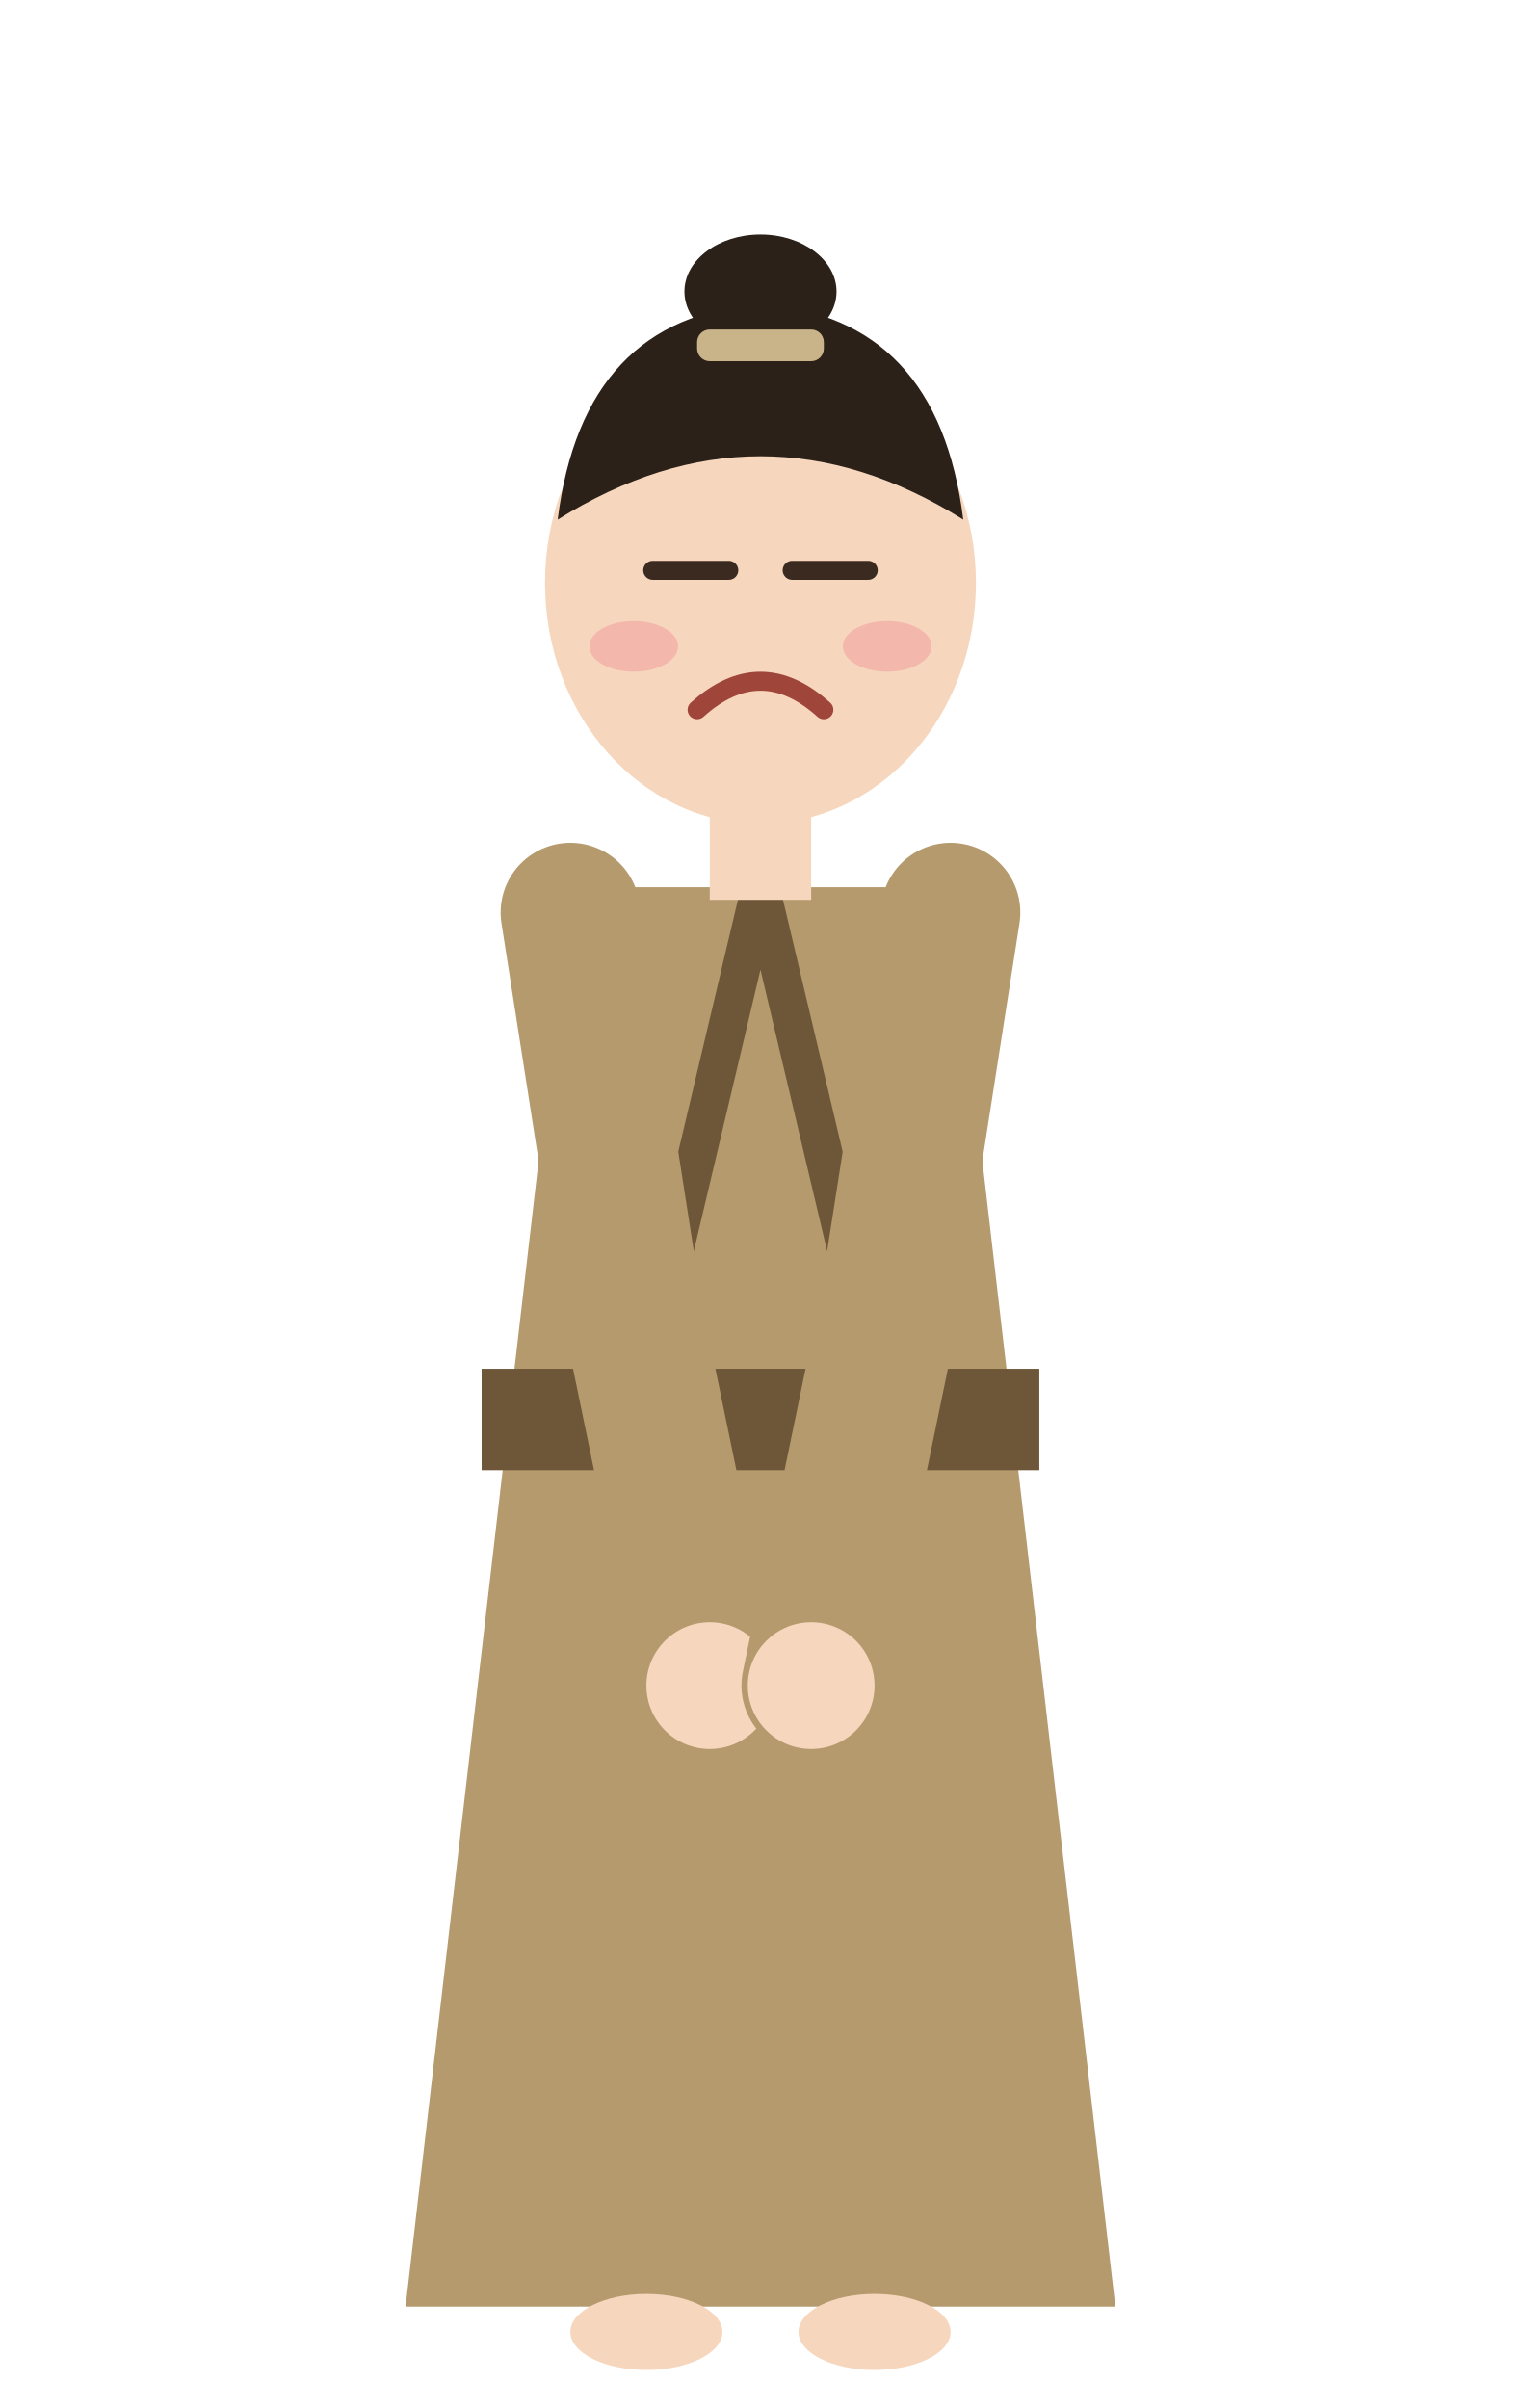
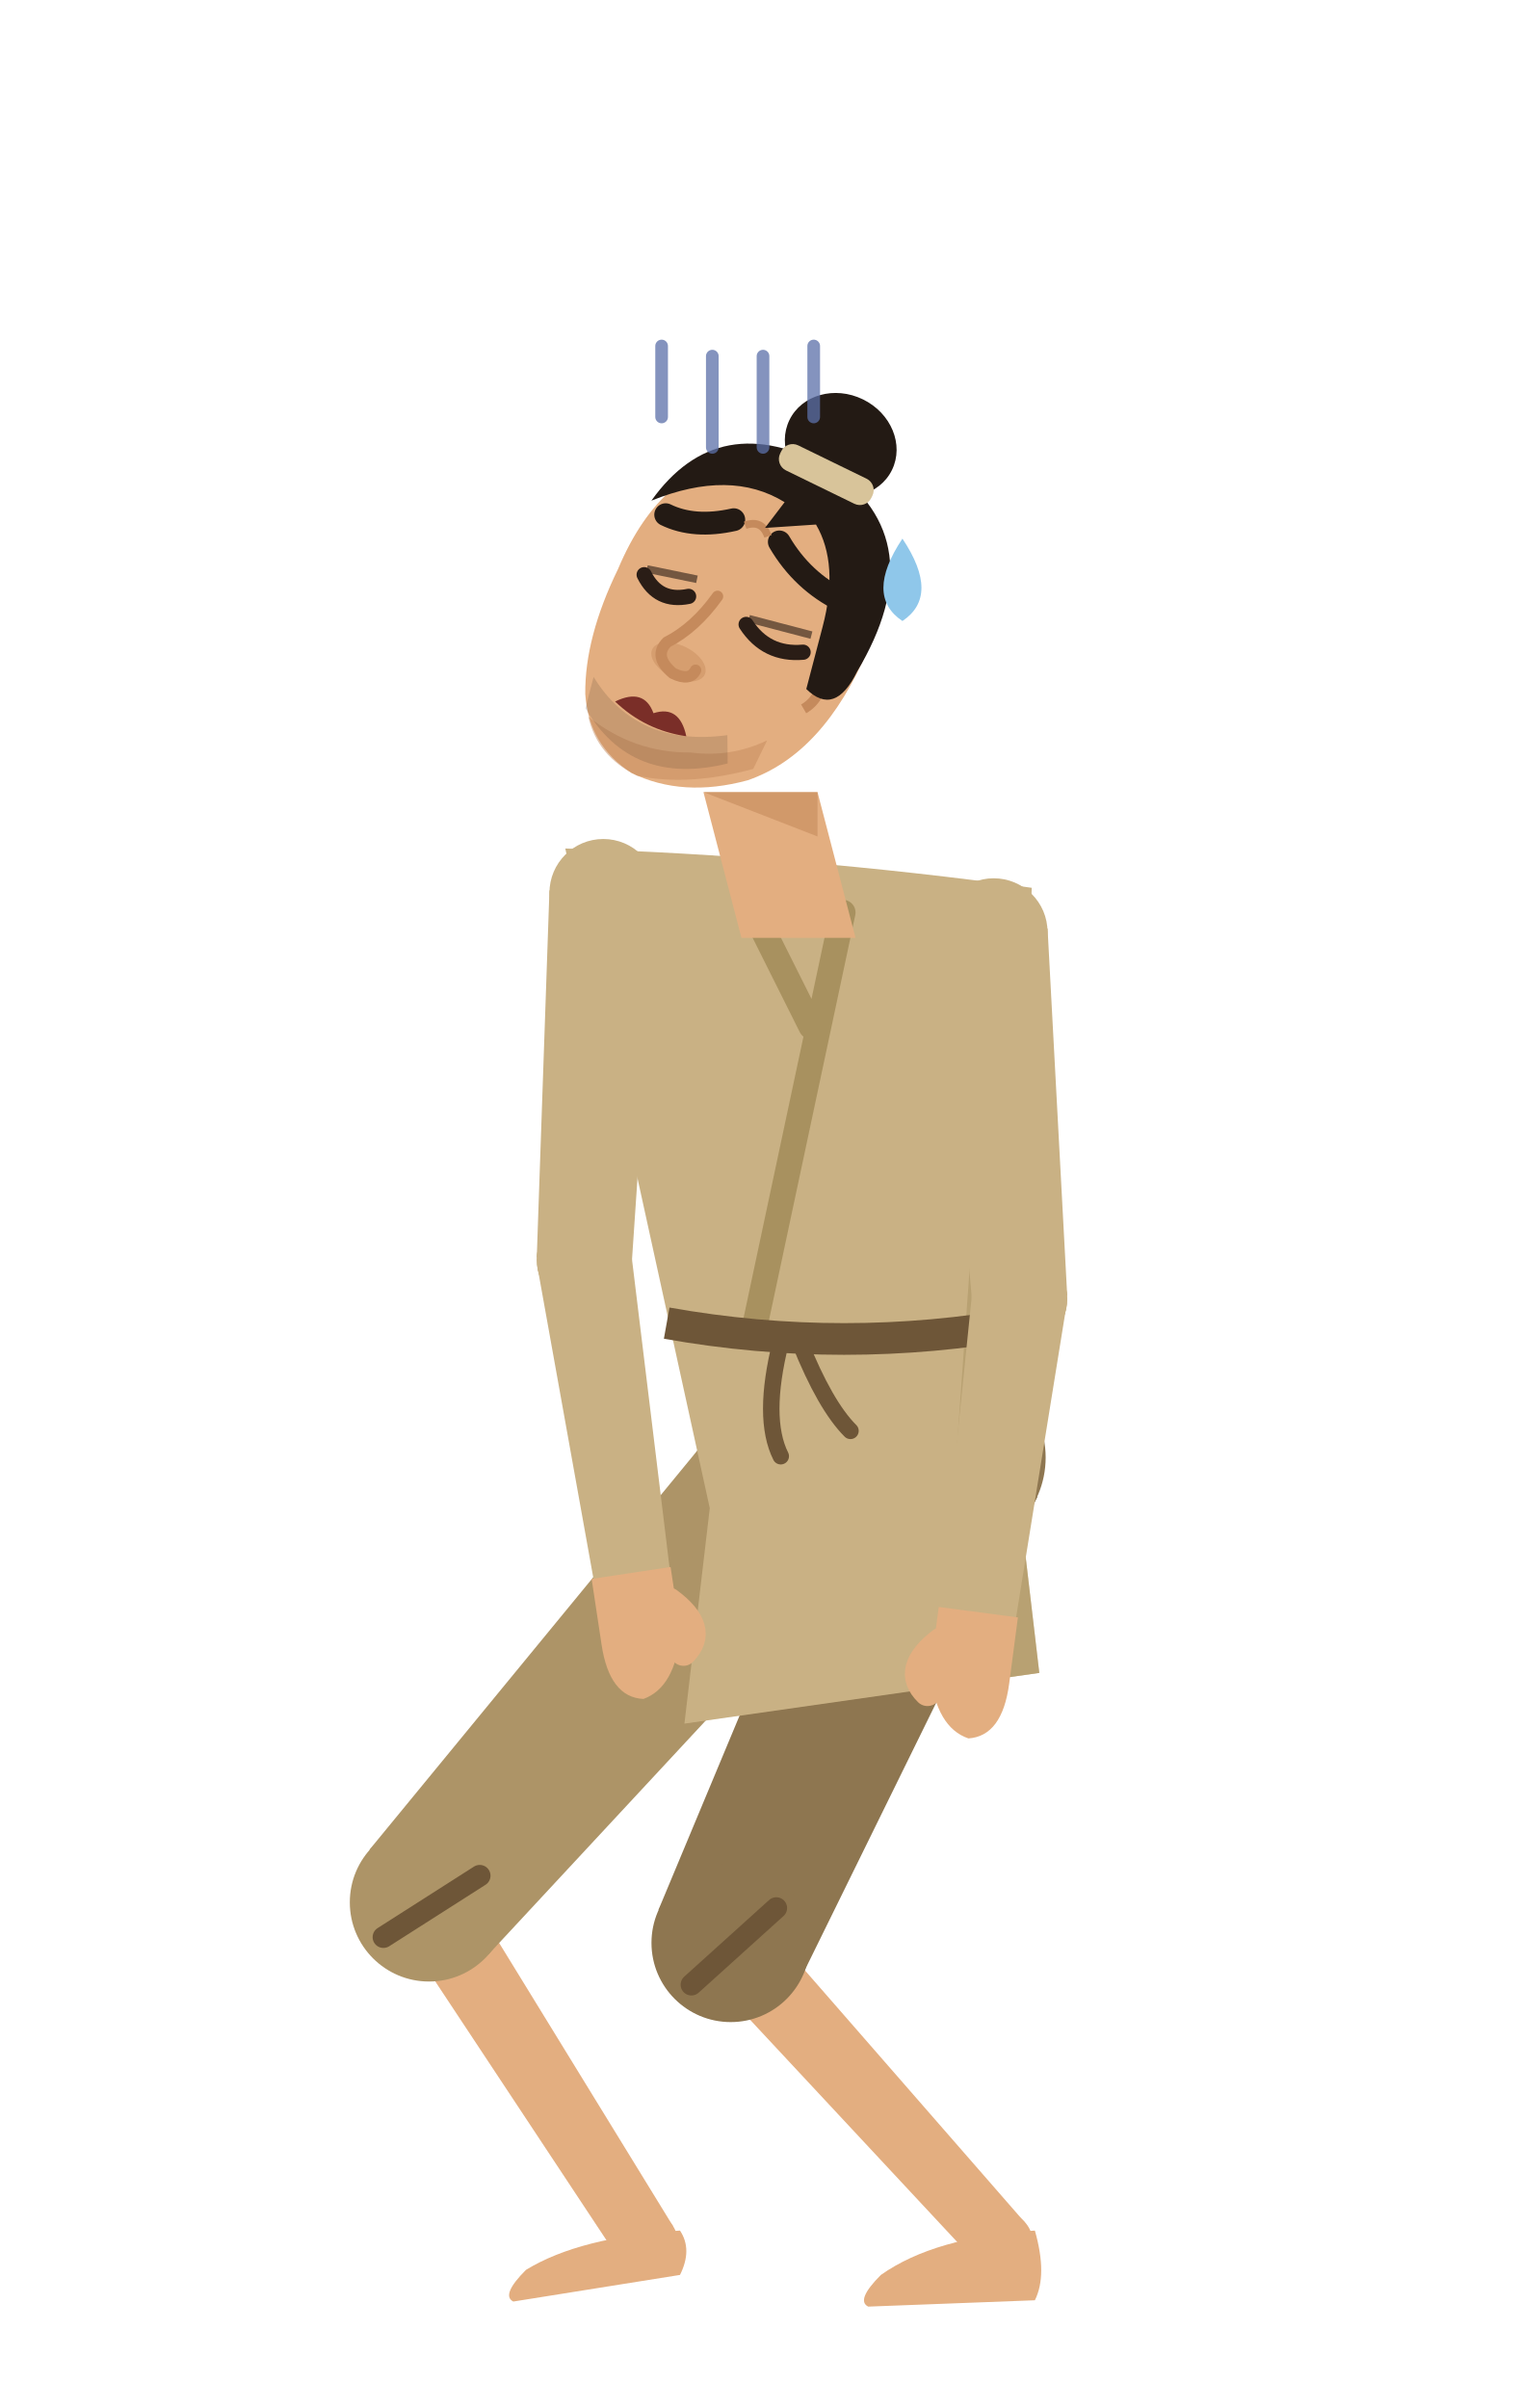
<svg xmlns="http://www.w3.org/2000/svg" width="240" height="380" viewBox="0 -20 240 380">
-   <path d="M90 120 L150 120 L176 344 L64 344 Z" fill="#b59a6e" />
-   <path d="M120 120 L102 196 M120 120 L138 196" stroke="#6e5638" stroke-width="6" fill="none" />
-   <rect x="76" y="196" width="88" height="16" fill="#6e5638" />
-   <rect x="112" y="100" width="16" height="22" fill="#f6d7bd" />
-   <ellipse cx="120" cy="72" rx="34" ry="38" fill="#f6d7bd" />
-   <path d="M88 62 q4 -32 32 -34 q28 2 32 34 q-16 -10 -32 -10 q-16 0 -32 10 z" fill="#2b2118" />
-   <ellipse cx="120" cy="26" rx="12" ry="9" fill="#2b2118" />
-   <rect x="110" y="32" width="20" height="5" rx="2" fill="#c9b48a" />
-   <path d="M103 70 h12 M125 70 h12" stroke="#3a2a20" stroke-width="3" stroke-linecap="round" />
-   <path d="M110 92 q10 -9 20 0" fill="none" stroke="#a0453a" stroke-width="3" stroke-linecap="round" />
-   <ellipse cx="100" cy="82" rx="7" ry="4" fill="#f29c9c" opacity=".55" />
-   <ellipse cx="140" cy="82" rx="7" ry="4" fill="#f29c9c" opacity=".55" />
-   <polyline points="90,124 100,188 112,246" fill="none" stroke="#b59a6e" stroke-width="22" stroke-linecap="round" stroke-linejoin="round" />
-   <circle cx="112" cy="246" r="10" fill="#f6d7bd" />
-   <polyline points="150,124 140,188 128,246" fill="none" stroke="#b59a6e" stroke-width="22" stroke-linecap="round" stroke-linejoin="round" />
-   <circle cx="128" cy="246" r="10" fill="#f6d7bd" />
-   <ellipse cx="102" cy="348" rx="12" ry="6" fill="#f6d7bd" />
-   <ellipse cx="138" cy="348" rx="12" ry="6" fill="#f6d7bd" />
+   <path d="M111.8 291.7 L154.3 337.3 L161.7 330.7 L120.7 283.7 Z" fill="#e3ae80" />
+   <circle cx="116.3" cy="287.7" r="6" fill="#e3ae80" />
+   <circle cx="158" cy="334" r="5" fill="#e3ae80" />
+   <path d="M163.3 332 Q147.5 333 139 339 Q135 343 137 344 L163.3 343 Q165.3 339 163.3 332 Z" fill="#e3ae80" />
+   <path d="M63.4 284.7 L97.8 336.7 L106.2 331.3 L73.6 278.2 Z" fill="#e3ae80" />
+   <circle cx="68.5" cy="281.5" r="6" fill="#e3ae80" />
+   <circle cx="102" cy="334" r="5" fill="#e3ae80" />
+   <path d="M107.3 332 Q91.5 333 83 338.2 Q79 342.2 81 343.2 L107.3 339 Q109.3 335 107.3 332 Z" fill="#e3ae80" />
+   <path d="M112 214 L160 206 L158 232 L114 240 Z" fill="#ad9467" />
+   <path d="M136.3 203.8 L103.9 281.4 L126.6 291.7 L163.7 216.2 Z" fill="#8e7650" />
+   <circle cx="150" cy="210" r="15" fill="#8e7650" />
+   <circle cx="115.3" cy="286.6" r="12.5" fill="#8e7650" />
+   <path d="M109.1 293.2 L122.5 281.1" stroke="#6e5638" stroke-width="3.4" stroke-linecap="round" />
+   <path d="M110.7 208.1 L58.3 271.9 L77.1 288.4 L133.3 227.9 Z" fill="#ad9467" />
+   <circle cx="122" cy="218" r="15" fill="#ad9467" />
+   <circle cx="67.7" cy="280.2" r="12.5" fill="#ad9467" />
+   <path d="M60.5 285.7 L75.7 276" stroke="#6e5638" stroke-width="3.4" stroke-linecap="round" />
+   <path d="M89.2 113.9 Q126 115 162.8 120.1 L160 210 L164 244 L108 252 L112 218 Z" fill="#c9b184" />
+   <path d="M156.2 135.4 L160.8 125.1 L160 210 L164 244 L148.3 246.2 Z" fill="#a8915f" opacity=".5" />
+   <path d="M133 124 L119.2 188.8 M119 124 L128 142" stroke="#a8915f" stroke-width="4" fill="none" stroke-linecap="round" />
+   <path d="M105.2 188.8 Q133.2 193.8 161.2 188.8" stroke="#6e5638" stroke-width="5" fill="none" />
+   <path d="M123.2 191.8 q-3 12 0 18 M126.2 191.8 q4 10 8 14" stroke="#6e5638" stroke-width="2.6" fill="none" stroke-linecap="round" />
+   <path d="M117 128 L111 105 L129 105 L135 128 Z" fill="#e3ae80" />
+   <path d="M111 105 L129 105 L129 112 Z" fill="#c58a5c" opacity=".6" />
+   <g transform="translate(116.4 79) rotate(26) scale(-1 1)">
+     <path d="M-20 -6 Q-21 12 -12 21 Q-4 28 5 28 Q13 27 17 20 Q21 12 21 0 Q22 -18 10 -25 Q0 -29 -10 -26 Q-20 -20 -20 -6 Z" fill="#e3ae80" />
+     <path d="M-12 19 Q-4 26 4 28 Q11 28 15 23 Q6 25 -2 21 Q-8 19 -12 14 Z" fill="#c58a5c" opacity=".5" />
+     <ellipse cx="-14" cy="3" rx="5" ry="7.5" fill="#e3ae80" />
+     <path d="M-15 0 q-2 4 0 7" stroke="#c58a5c" stroke-width="1.6" fill="none" />
+     <path d="M5 -3 Q6 3 9 7 Q10 10 6 11 Q3 11 3 9" fill="none" stroke="#c58a5c" stroke-width="1.8" stroke-linecap="round" />
+     <ellipse cx="6" cy="9" rx="4.6" ry="2.6" fill="#c58a5c" opacity=".45" />
+     <path d="M-8 20 Q4 30 16 22 L17 17 Q6 24 -6 16 Z" fill="#3a2a20" opacity=".16" />
+     <path d="M-11 -1 q5 3 10 0" stroke="#2a1d16" stroke-width="2.4" fill="none" stroke-linecap="round" />
+     <path d="M-11 -4 l10 2" stroke="#2a1d16" stroke-width="1.2" opacity=".6" />
+     <path d="M9.1 -1 q3.9 3 7.8 0" stroke="#2a1d16" stroke-width="2.4" fill="none" stroke-linecap="round" />
+     <path d="M9.1 -4 l7.8 2" stroke="#2a1d16" stroke-width="1.2" opacity=".6" />
+     <path d="M-13 -11 Q-6 -11 0 -15" stroke="#231a14" stroke-width="3.6" fill="none" stroke-linecap="round" />
+     <path d="M8 -15 Q13 -11 18 -11" stroke="#231a14" stroke-width="3.6" fill="none" stroke-linecap="round" />
+     <path d="M2 -15 q2 -2 4 0" stroke="#c58a5c" stroke-width="1.2" fill="none" />
+     <path d="M-0.25 19 Q2.875 15 6 18 Q9.125 15 12.25 19 Q6 21 -0.25 19 Z" fill="#7a2e28" />
+     <path d="M-20 -2 Q-22 -26 -2 -29 Q18 -30 21 -12 Q12 -22 2 -21 L3 -16 L-4 -20 Q-10 -16 -12 -6 L-14 4 Q-20 6 -20 -2 Z" fill="#231a14" />
+     <ellipse cx="-2" cy="-33" rx="9" ry="8" fill="#231a14" />
+     <rect x="-10" y="-30" width="16" height="4.4" rx="2" fill="#d8c49a" />
+   </g>
+   <path d="M148.4 127.7 L153.4 185.5 L168.4 184.4 L165.3 126.5 Z" fill="#c9b184" />
+   <circle cx="156.8" cy="127.1" r="8.5" fill="#c9b184" />
+   <circle cx="160.9" cy="185" r="7.5" fill="#c9b184" />
+   <path d="M153.4 184 L148.1 235.7 L160 237.3 L168.3 185.9 Z" fill="#c9b184" />
+   <circle cx="160.9" cy="185" r="7.5" fill="#c9b184" />
+   <circle cx="154.1" cy="236.5" r="6" fill="#c9b184" />
+   <g transform="translate(154.1 236.5) rotate(97.5) scale(1.05 -1.05)">
+     <path d="M-2 -6 L8 -6 Q16 -4 17 1 Q16 6 8 6 L-2 6 Z" fill="#e3ae80" />
+     <path d="M3 -5 Q8 -10 11 -6" stroke="#e3ae80" stroke-width="4" stroke-linecap="round" fill="none" />
+   </g>
+   <path d="M86.7 120.5 L84.7 178.4 L99.7 179.2 L103.6 121.3 Z" fill="#c9b184" />
+   <circle cx="95.2" cy="120.9" r="8.5" fill="#c9b184" />
+   <circle cx="92.2" cy="178.8" r="7.5" fill="#c9b184" />
+   <path d="M84.8 179.9 L94 231.1 L105.9 229.4 L99.6 177.7 Z" fill="#c9b184" />
+   <circle cx="92.2" cy="178.8" r="7.5" fill="#c9b184" />
+   <circle cx="99.9" cy="230.3" r="6" fill="#c9b184" />
+   <g transform="translate(99.9 230.3) rotate(81.4) scale(1.05 1.05)">
+     <path d="M-2 -6 L8 -6 Q16 -4 17 1 Q16 6 8 6 L-2 6 Z" fill="#e3ae80" />
+     <path d="M3 -5 Q8 -10 11 -6" stroke="#e3ae80" stroke-width="4" stroke-linecap="round" fill="none" />
+   </g>
+   <g stroke="#5b6fa8" stroke-width="2" opacity=".75" stroke-linecap="round">
+     <path d="M104.4 34.6 v11.2" />
+     <path d="M112.4 36.2 v14.4" />
+     <path d="M120.4 36.2 v14.4" />
+     <path d="M128.4 34.6 v11.2" />
+   </g>
+   <path d="M142.4 65 q6 9 0 13 q-6 -4 0 -13 z" fill="#8fc7ea" />
</svg>
